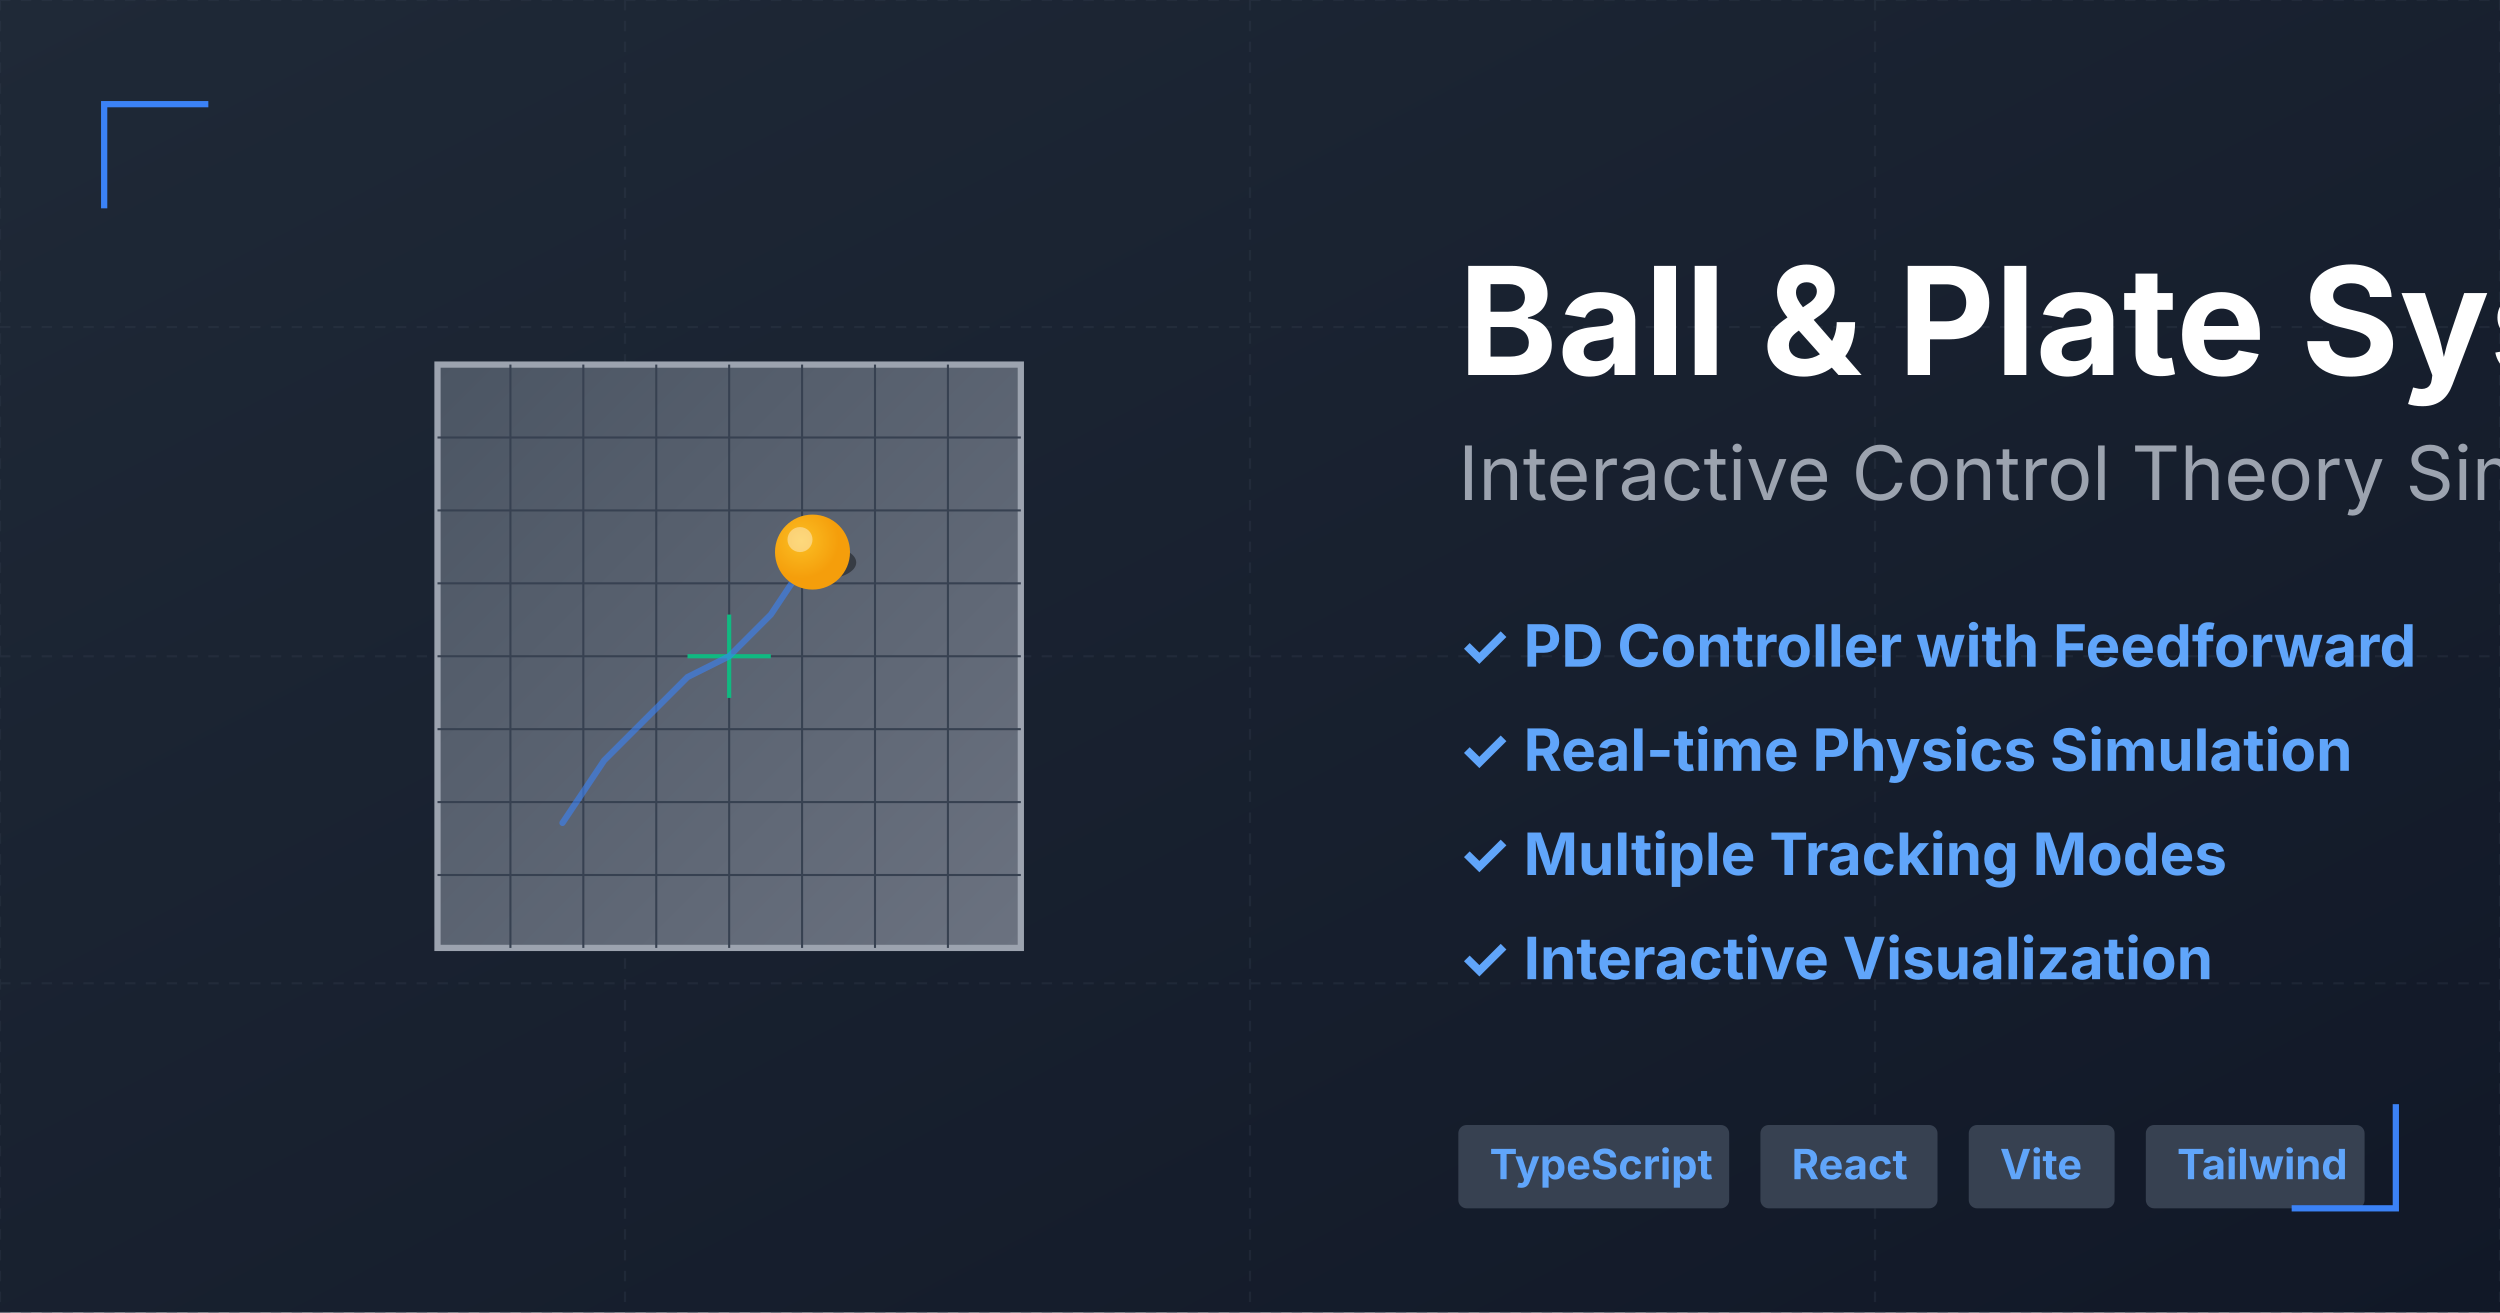
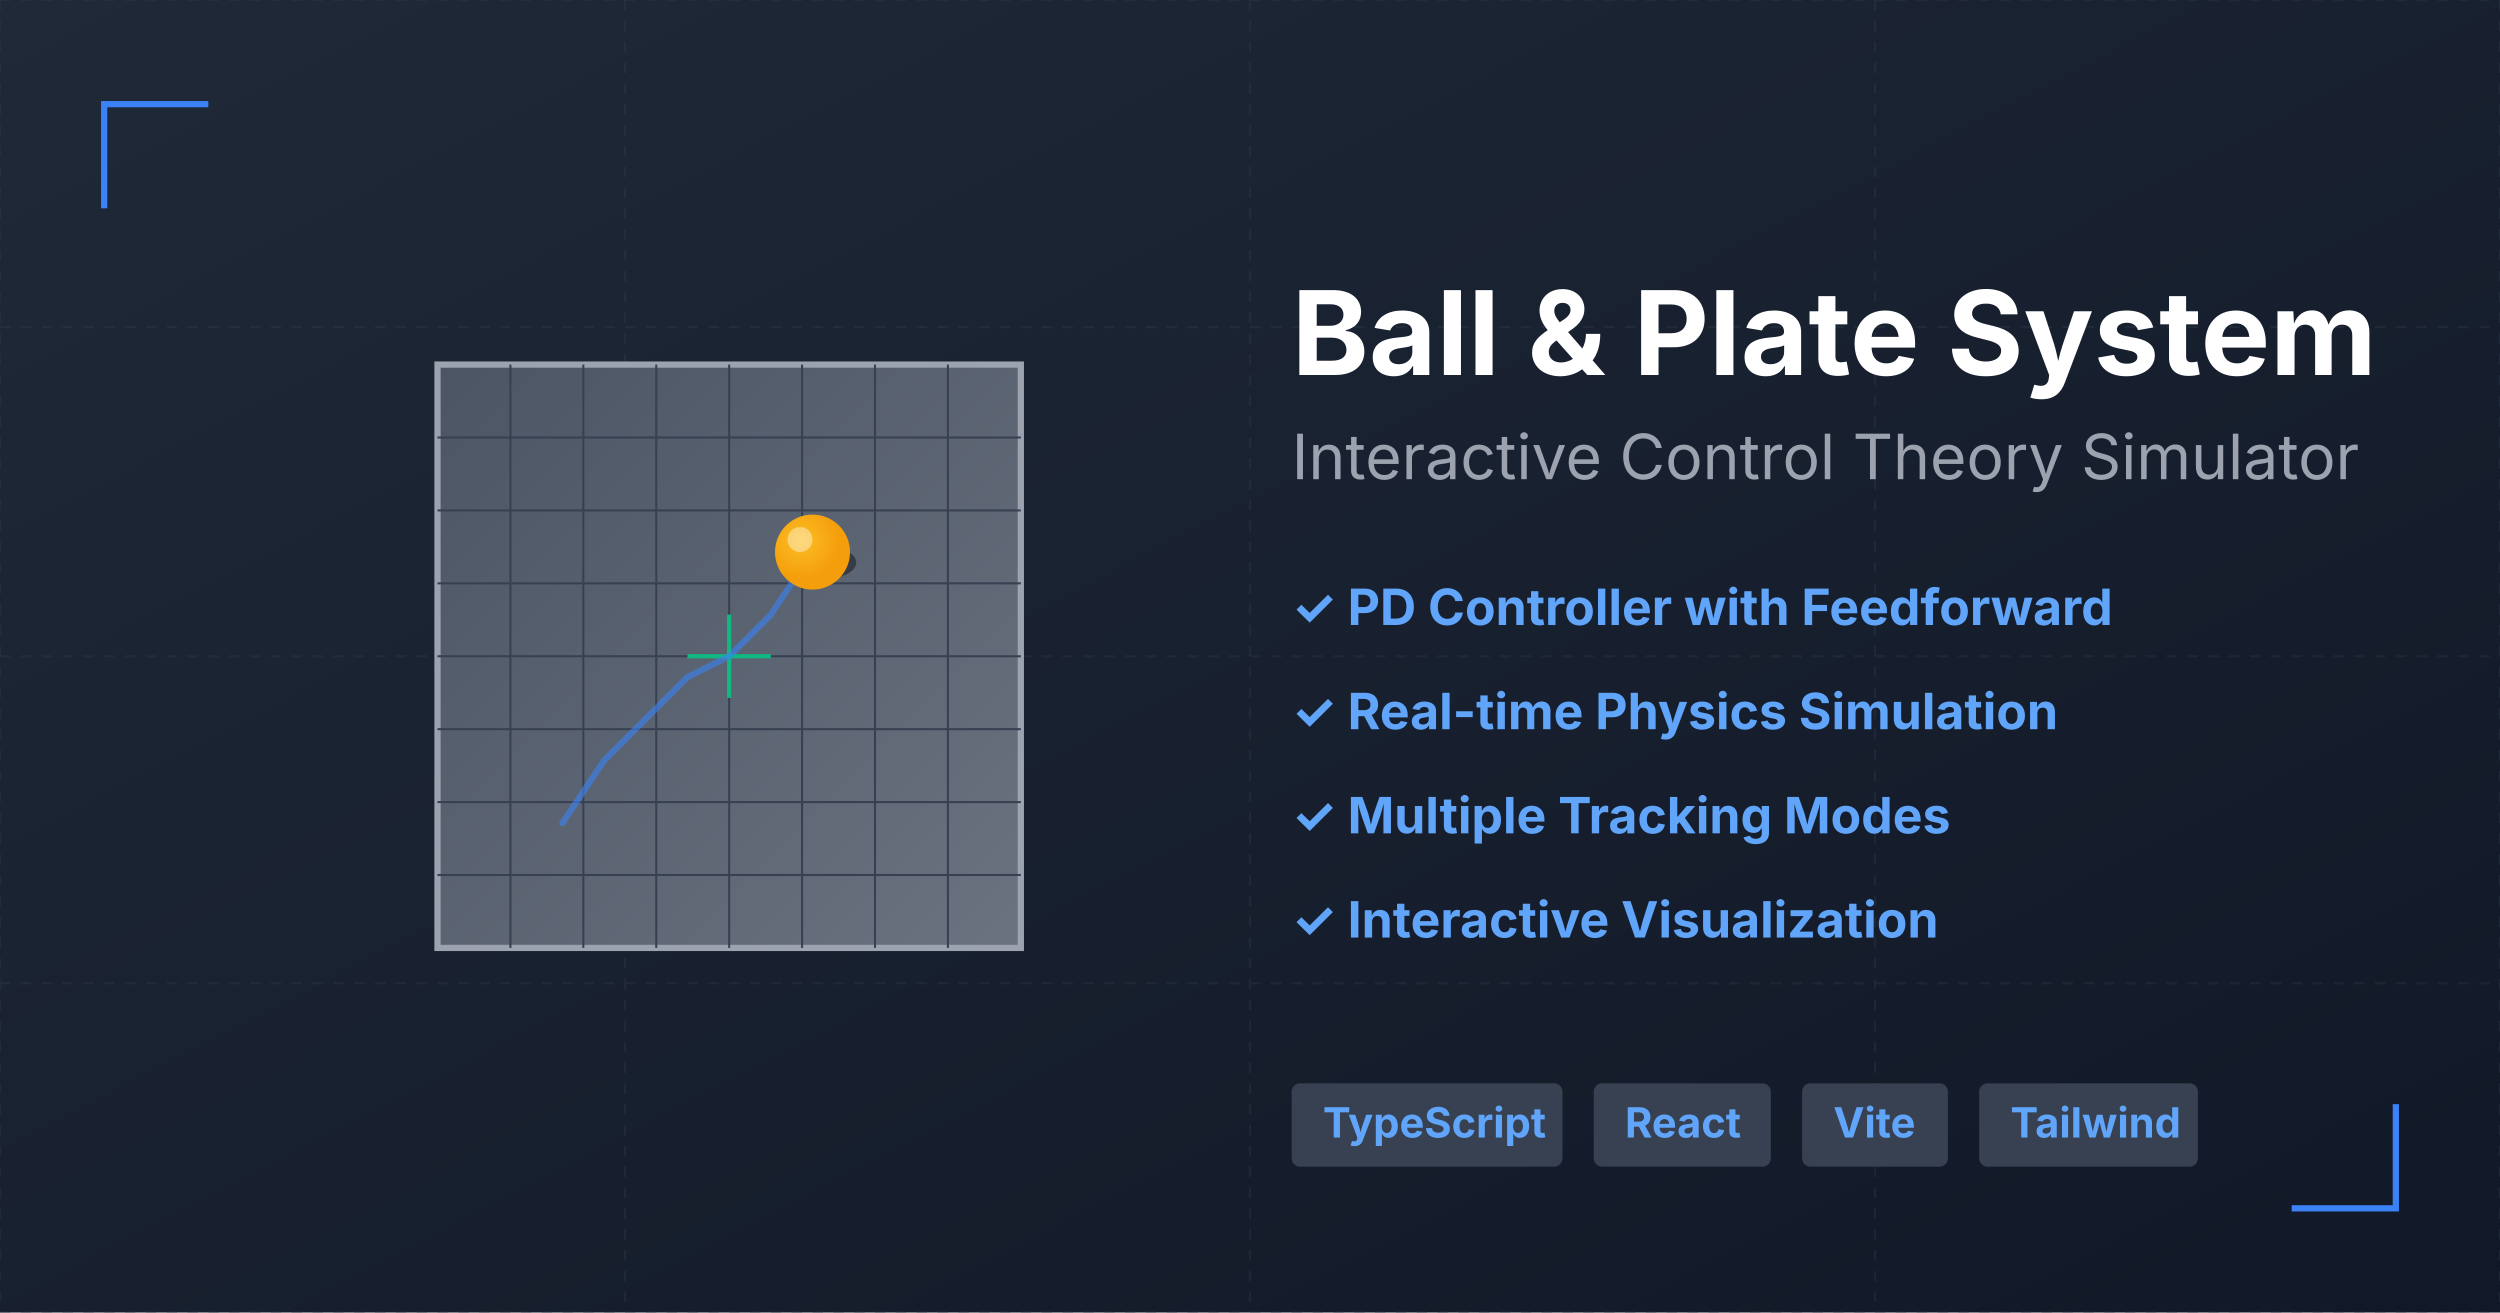
<svg xmlns="http://www.w3.org/2000/svg" width="1200" height="630">
  <defs>
    <linearGradient id="bgGradient" x1="0%" y1="0%" x2="100%" y2="100%">
      <stop offset="0%" style="stop-color:#1f2937;stop-opacity:1" />
      <stop offset="100%" style="stop-color:#111827;stop-opacity:1" />
    </linearGradient>
    <linearGradient id="plateGradient" x1="0%" y1="0%" x2="100%" y2="100%">
      <stop offset="0%" style="stop-color:#4b5563;stop-opacity:1" />
      <stop offset="100%" style="stop-color:#6b7280;stop-opacity:1" />
    </linearGradient>
    <radialGradient id="ballGradient" cx="35%" cy="35%">
      <stop offset="0%" style="stop-color:#fbbf24;stop-opacity:1" />
      <stop offset="100%" style="stop-color:#f59e0b;stop-opacity:1" />
    </radialGradient>
  </defs>
  <rect width="1200" height="630" fill="url(#bgGradient)" />
  <g stroke="#374151" stroke-width="1" opacity="0.3">
    <line x1="0" y1="0" x2="1200" y2="0" stroke-dasharray="5,5" />
    <line x1="0" y1="630" x2="1200" y2="630" stroke-dasharray="5,5" />
    <line x1="0" y1="0" x2="0" y2="630" stroke-dasharray="5,5" />
    <line x1="1200" y1="0" x2="1200" y2="630" stroke-dasharray="5,5" />
    <line x1="0" y1="157" x2="1200" y2="157" stroke-dasharray="5,5" />
    <line x1="0" y1="315" x2="1200" y2="315" stroke-dasharray="5,5" />
    <line x1="0" y1="472" x2="1200" y2="472" stroke-dasharray="5,5" />
    <line x1="300" y1="0" x2="300" y2="630" stroke-dasharray="5,5" />
    <line x1="600" y1="0" x2="600" y2="630" stroke-dasharray="5,5" />
    <line x1="900" y1="0" x2="900" y2="630" stroke-dasharray="5,5" />
  </g>
  <g transform="translate(350, 315)">
    <rect x="-130" y="-130" width="260" height="260" fill="rgba(0,0,0,0.3)" transform="translate(10, 10)" />
    <rect x="-140" y="-140" width="280" height="280" fill="url(#plateGradient)" stroke="#9ca3af" stroke-width="3" />
    <g stroke="#374151" stroke-width="1">
      <line x1="-140" y1="-105" x2="140" y2="-105" />
      <line x1="-140" y1="-70" x2="140" y2="-70" />
      <line x1="-140" y1="-35" x2="140" y2="-35" />
      <line x1="-140" y1="0" x2="140" y2="0" />
      <line x1="-140" y1="35" x2="140" y2="35" />
      <line x1="-140" y1="70" x2="140" y2="70" />
      <line x1="-140" y1="105" x2="140" y2="105" />
      <line x1="-105" y1="-140" x2="-105" y2="140" />
      <line x1="-70" y1="-140" x2="-70" y2="140" />
      <line x1="-35" y1="-140" x2="-35" y2="140" />
      <line x1="0" y1="-140" x2="0" y2="140" />
      <line x1="35" y1="-140" x2="35" y2="140" />
      <line x1="70" y1="-140" x2="70" y2="140" />
      <line x1="105" y1="-140" x2="105" y2="140" />
    </g>
    <g stroke="#10b981" stroke-width="2">
      <line x1="-20" y1="0" x2="20" y2="0" />
      <line x1="0" y1="-20" x2="0" y2="20" />
    </g>
    <path d="M -80 80 L -60 50 L -40 30 L -20 10 L 0 0 L 20 -20 L 40 -50" stroke="#3b82f6" stroke-width="3" fill="none" opacity="0.6" stroke-linecap="round" />
    <ellipse cx="45" cy="-45" rx="16" ry="8" fill="rgba(0,0,0,0.4)" />
    <circle cx="40" cy="-50" r="18" fill="url(#ballGradient)" />
    <circle cx="34" cy="-56" r="6" fill="rgba(255,255,255,0.4)" />
  </g>
-   <text x="700" y="180" font-family="system-ui, -apple-system, sans-serif" font-size="72" font-weight="bold" fill="#ffffff">
+   <text x="620" y="180" font-family="system-ui, -apple-system, sans-serif" font-size="56" font-weight="bold" fill="#ffffff">
    Ball &amp; Plate System
  </text>
-   <text x="700" y="240" font-family="system-ui, -apple-system, sans-serif" font-size="36" fill="#9ca3af">
+   <text x="620" y="230" font-family="system-ui, -apple-system, sans-serif" font-size="30" fill="#9ca3af">
    Interactive Control Theory Simulator
  </text>
-   <g font-family="system-ui, -apple-system, sans-serif" font-size="28" font-weight="bold" fill="#60a5fa">
-     <text x="700" y="320">✓ PD Controller with Feedforward</text>
-     <text x="700" y="370">✓ Real-time Physics Simulation</text>
-     <text x="700" y="420">✓ Multiple Tracking Modes</text>
-     <text x="700" y="470">✓ Interactive Visualization</text>
+   <g font-family="system-ui, -apple-system, sans-serif" font-size="24" font-weight="bold" fill="#60a5fa">
+     <text x="620" y="300">✓ PD Controller with Feedforward</text>
+     <text x="620" y="350">✓ Real-time Physics Simulation</text>
+     <text x="620" y="400">✓ Multiple Tracking Modes</text>
+     <text x="620" y="450">✓ Interactive Visualization</text>
  </g>
-   <g transform="translate(700, 540)">
+   <g transform="translate(620, 520)">
    <rect x="0" y="0" width="130" height="40" fill="#374151" rx="4" />
    <text x="15" y="26" font-family="system-ui, -apple-system, sans-serif" font-size="20" font-weight="bold" fill="#60a5fa">TypeScript</text>
    <rect x="145" y="0" width="85" height="40" fill="#374151" rx="4" />
    <text x="160" y="26" font-family="system-ui, -apple-system, sans-serif" font-size="20" font-weight="bold" fill="#60a5fa">React</text>
    <rect x="245" y="0" width="70" height="40" fill="#374151" rx="4" />
    <text x="260" y="26" font-family="system-ui, -apple-system, sans-serif" font-size="20" font-weight="bold" fill="#60a5fa">Vite</text>
    <rect x="330" y="0" width="105" height="40" fill="#374151" rx="4" />
    <text x="345" y="26" font-family="system-ui, -apple-system, sans-serif" font-size="20" font-weight="bold" fill="#60a5fa">Tailwind</text>
  </g>
  <g stroke="#3b82f6" stroke-width="3" fill="none">
    <path d="M 50 100 L 50 50 L 100 50" />
    <path d="M 1150 530 L 1150 580 L 1100 580" />
  </g>
</svg>
